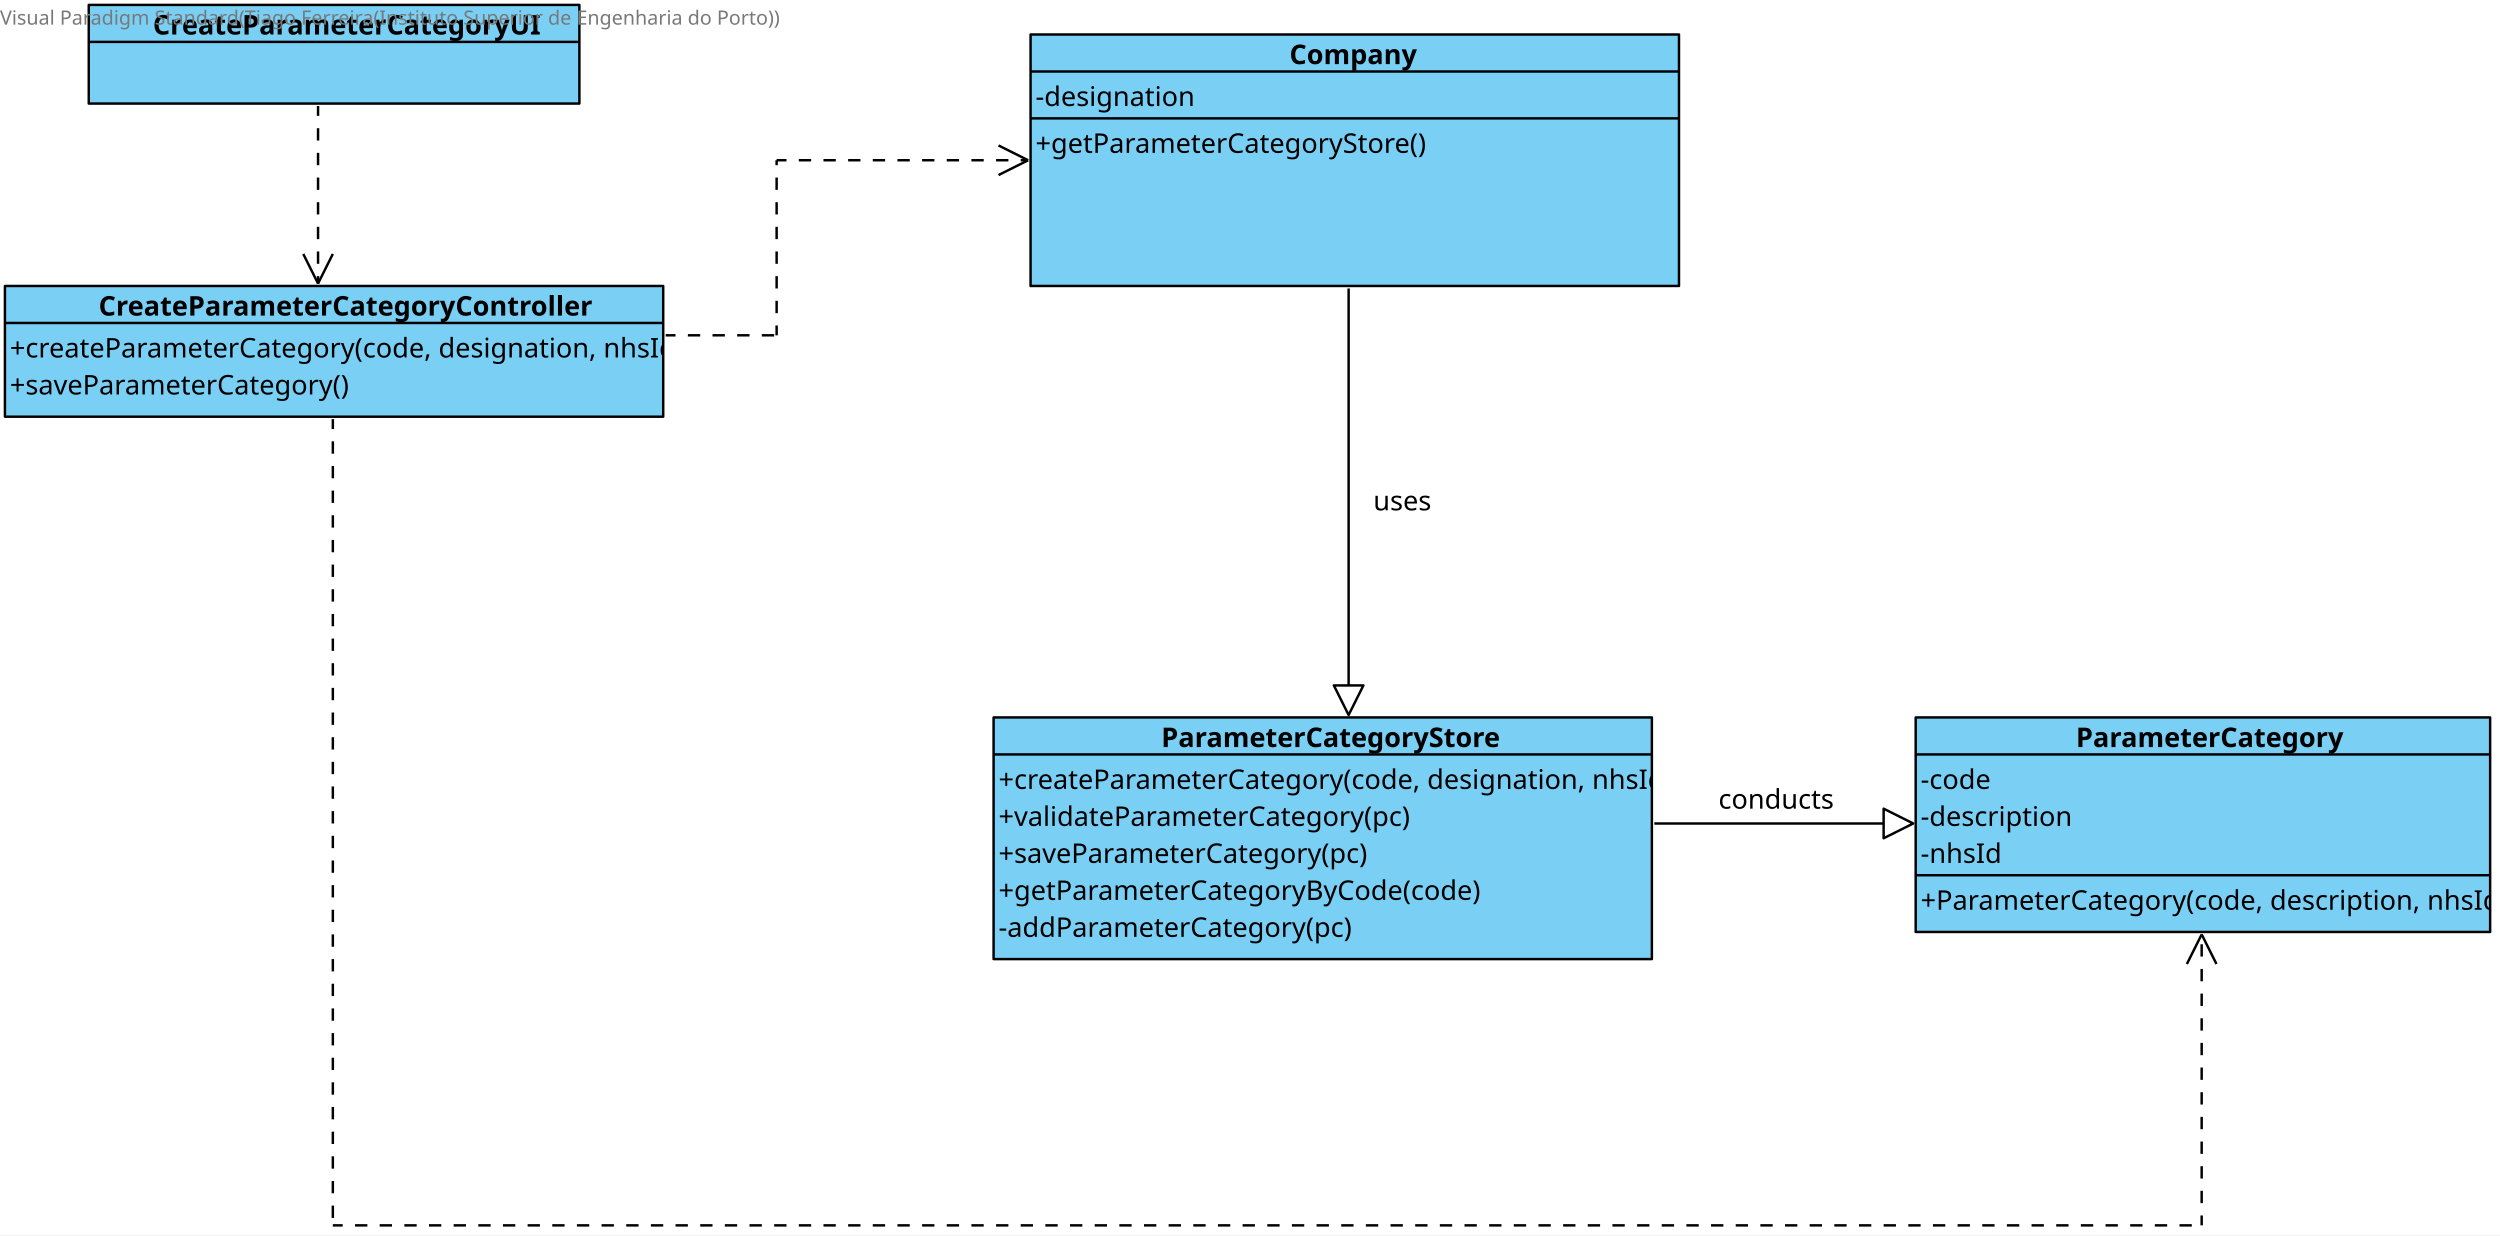
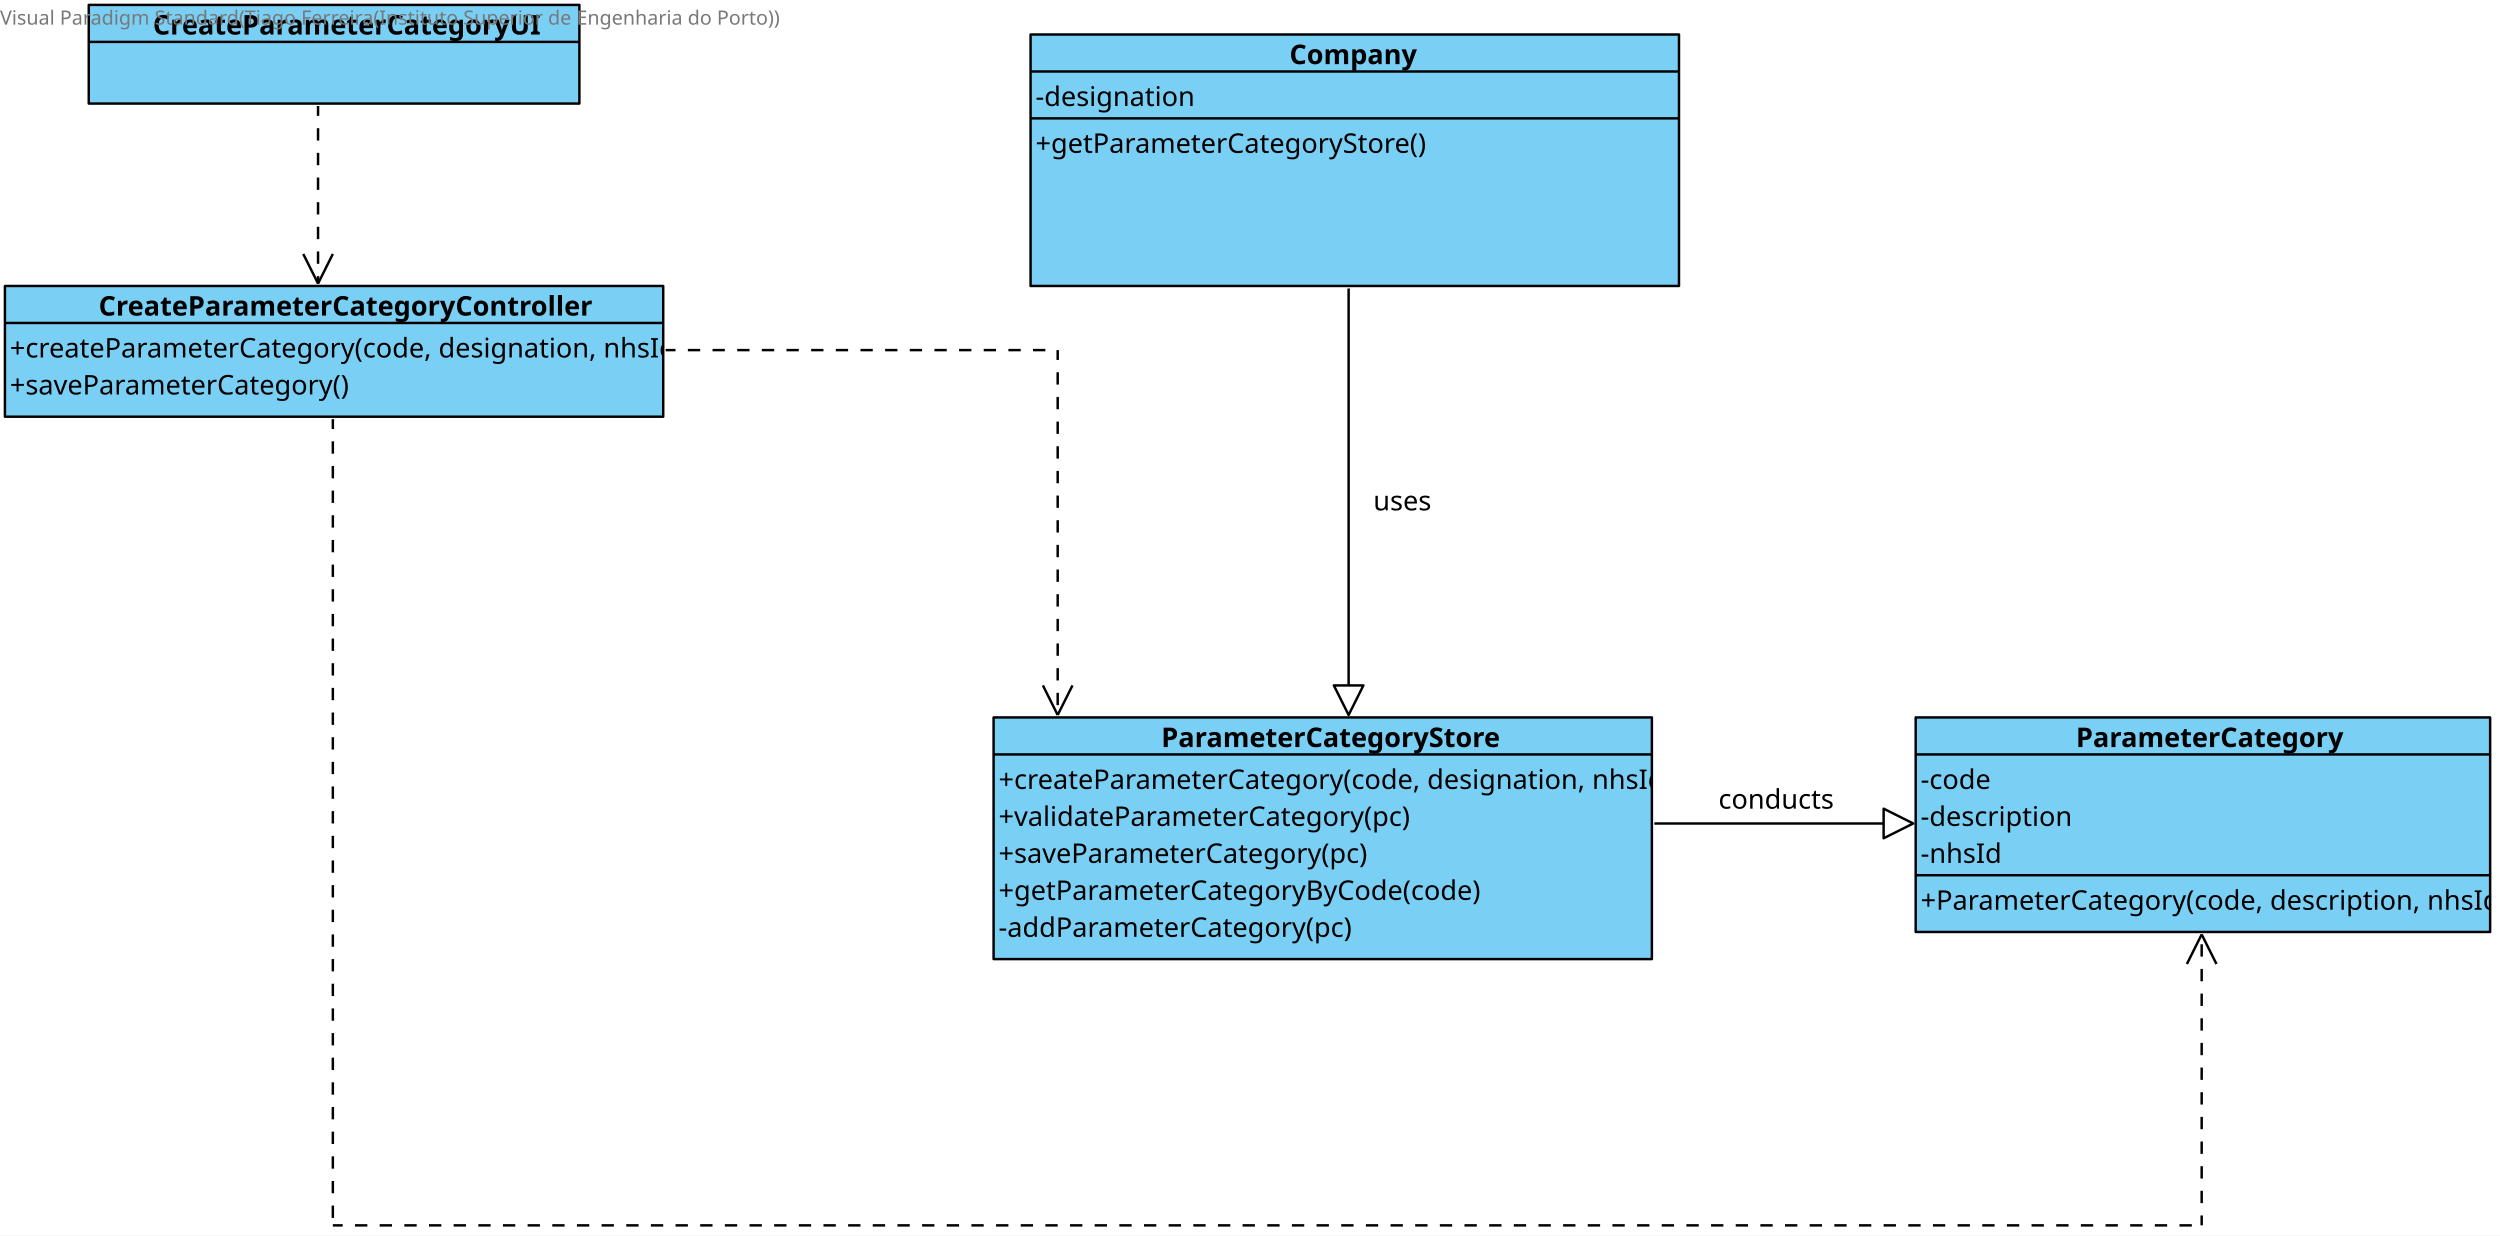
<svg xmlns="http://www.w3.org/2000/svg" fill-opacity="0" color-rendering="auto" color-interpolation="auto" text-rendering="auto" stroke="rgb(0,0,0)" stroke-linecap="square" width="1014" stroke-miterlimit="10" shape-rendering="auto" stroke-opacity="0" fill="rgb(0,0,0)" stroke-dasharray="none" font-weight="normal" stroke-width="1" height="501" font-family="'Dialog'" font-style="normal" stroke-linejoin="miter" font-size="12px" stroke-dashoffset="0" image-rendering="auto">
  <defs id="genericDefs" />
  <g>
    <defs id="defs1">
      <clipPath clipPathUnits="userSpaceOnUse" id="clipPath1">
        <path d="M-7 -7 L210 -7 L210 51 L-7 51 L-7 -7 Z" />
      </clipPath>
      <clipPath clipPathUnits="userSpaceOnUse" id="clipPath2">
        <path d="M0 0 L0 25 L199 25 L199 0 Z" />
      </clipPath>
      <clipPath clipPathUnits="userSpaceOnUse" id="clipPath3">
        <path d="M0 0 L0 15 L199 15 L199 0 Z" />
      </clipPath>
      <clipPath clipPathUnits="userSpaceOnUse" id="clipPath4">
        <path d="M-7 -7 L274 -7 L274 113 L-7 113 L-7 -7 Z" />
      </clipPath>
      <clipPath clipPathUnits="userSpaceOnUse" id="clipPath5">
        <path d="M0 0 L0 87 L263 87 L263 0 Z" />
      </clipPath>
      <clipPath clipPathUnits="userSpaceOnUse" id="clipPath6">
        <path d="M0 0 L0 15 L263 15 L263 0 Z" />
      </clipPath>
      <clipPath clipPathUnits="userSpaceOnUse" id="clipPath7">
        <path d="M-7 -7 L244 -7 L244 98 L-7 98 L-7 -7 Z" />
      </clipPath>
      <clipPath clipPathUnits="userSpaceOnUse" id="clipPath8">
        <path d="M0 0 L0 72 L233 72 L233 0 Z" />
      </clipPath>
      <clipPath clipPathUnits="userSpaceOnUse" id="clipPath9">
        <path d="M0 0 L0 15 L233 15 L233 0 Z" />
      </clipPath>
      <clipPath clipPathUnits="userSpaceOnUse" id="clipPath10">
        <path d="M-7 -7 L278 -7 L278 109 L-7 109 L-7 -7 Z" />
      </clipPath>
      <clipPath clipPathUnits="userSpaceOnUse" id="clipPath11">
        <path d="M0 0 L0 83 L267 83 L267 0 Z" />
      </clipPath>
      <clipPath clipPathUnits="userSpaceOnUse" id="clipPath12">
        <path d="M0 0 L0 15 L267 15 L267 0 Z" />
      </clipPath>
      <clipPath clipPathUnits="userSpaceOnUse" id="clipPath13">
        <path d="M-7 -7 L278 -7 L278 64 L-7 64 L-7 -7 Z" />
      </clipPath>
      <clipPath clipPathUnits="userSpaceOnUse" id="clipPath14">
        <path d="M0 0 L0 38 L267 38 L267 0 Z" />
      </clipPath>
      <clipPath clipPathUnits="userSpaceOnUse" id="clipPath15">
        <path d="M0 0 L209 0 L209 104 L0 104 L0 0 Z" />
      </clipPath>
      <clipPath clipPathUnits="userSpaceOnUse" id="clipPath16">
        <path d="M132 32 L132 47 L67 47 L67 32 ZM0 0 L0 104 L209 104 L209 0 Z" />
      </clipPath>
      <clipPath clipPathUnits="userSpaceOnUse" id="clipPath17">
        <path d="M0 0 L104 0 L104 277 L0 277 L0 0 Z" />
      </clipPath>
      <clipPath clipPathUnits="userSpaceOnUse" id="clipPath18">
        <path d="M95 128 L95 143 L51 143 L51 128 ZM0 0 L0 277 L104 277 L104 0 Z" />
      </clipPath>
      <clipPath clipPathUnits="userSpaceOnUse" id="clipPath19">
        <path d="M0 0 L104 0 L104 176 L0 176 L0 0 Z" />
      </clipPath>
      <clipPath clipPathUnits="userSpaceOnUse" id="clipPath20">
        <path d="M0 0 L0 176 L104 176 L104 0 Z" />
      </clipPath>
      <clipPath clipPathUnits="userSpaceOnUse" id="clipPath21">
-         <path d="M0 0 L251 0 L251 175 L0 175 L0 0 Z" />
+         <path d="M0 0 L862 0 L862 431 L0 431 L0 0 Z" />
      </clipPath>
      <clipPath clipPathUnits="userSpaceOnUse" id="clipPath22">
-         <path d="M0 0 L0 175 L251 175 L251 0 Z" />
+         <path d="M507 75 L507 90 L463 90 L463 75 ZM668 196 L668 211 L603 211 L603 196 ZM0 0 L0 431 L862 431 L862 0 Z" />
      </clipPath>
      <clipPath clipPathUnits="userSpaceOnUse" id="clipPath23">
-         <path d="M0 0 L862 0 L862 431 L0 431 L0 0 Z" />
+         <path d="M0 0 L263 0 L263 252 L0 252 L0 0 Z" />
      </clipPath>
      <clipPath clipPathUnits="userSpaceOnUse" id="clipPath24">
-         <path d="M507 75 L507 90 L463 90 L463 75 ZM668 196 L668 211 L603 211 L603 196 ZM0 0 L0 431 L862 431 L862 0 Z" />
+         <path d="M0 0 L0 252 L263 252 L263 0 Z" />
      </clipPath>
      <clipPath clipPathUnits="userSpaceOnUse" id="clipPath25">
        <path d="M-44 -15 L88 -15 L88 30 L-44 30 L-44 -15 Z" />
      </clipPath>
      <clipPath clipPathUnits="userSpaceOnUse" id="clipPath26">
        <path d="M-65 -15 L130 -15 L130 30 L-65 30 L-65 -15 Z" />
      </clipPath>
    </defs>
    <g fill="white" text-rendering="geometricPrecision" fill-opacity="1" stroke-opacity="1" stroke="white">
      <rect x="0" width="1014" height="501" y="0" stroke="none" />
    </g>
    <g font-size="11px" transform="translate(36,2)" fill-opacity="1" fill="rgb(122,207,245)" text-rendering="geometricPrecision" image-rendering="optimizeQuality" font-family="sans-serif" stroke="rgb(122,207,245)" font-weight="bold" stroke-opacity="1">
      <rect x="0" width="199" height="40" y="0" clip-path="url(#clipPath1)" stroke="none" />
    </g>
    <g fill-opacity="1" text-rendering="geometricPrecision" stroke="black" stroke-linecap="butt" transform="translate(36,2)" stroke-miterlimit="0" stroke-opacity="1" fill="black" font-weight="bold" font-family="sans-serif" stroke-linejoin="round" font-size="11px" image-rendering="optimizeQuality">
      <rect fill="none" x="0" width="199" height="40" y="0" clip-path="url(#clipPath1)" />
      <line y2="15" fill="none" x1="0" clip-path="url(#clipPath1)" x2="199" y1="15" />
    </g>
    <g font-size="11px" transform="translate(36,2)" fill-opacity="1" fill="black" text-rendering="geometricPrecision" image-rendering="optimizeQuality" font-family="sans-serif" stroke="black" font-weight="bold" stroke-opacity="1">
      <text x="26" xml:space="preserve" y="12" clip-path="url(#clipPath3)" stroke="none">CreateParameterCategoryUI</text>
    </g>
    <g font-size="11px" transform="translate(418,14)" fill-opacity="1" fill="rgb(122,207,245)" text-rendering="geometricPrecision" image-rendering="optimizeQuality" font-family="sans-serif" stroke="rgb(122,207,245)" font-weight="bold" stroke-opacity="1">
      <rect x="0" width="263" height="102" y="0" clip-path="url(#clipPath4)" stroke="none" />
    </g>
    <g fill-opacity="1" text-rendering="geometricPrecision" stroke="black" stroke-linecap="butt" transform="translate(418,14)" stroke-miterlimit="0" stroke-opacity="1" fill="black" font-weight="bold" font-family="sans-serif" stroke-linejoin="round" font-size="11px" image-rendering="optimizeQuality">
      <rect fill="none" x="0" width="263" height="102" y="0" clip-path="url(#clipPath4)" />
      <line y2="15" fill="none" x1="0" clip-path="url(#clipPath4)" x2="263" y1="15" />
    </g>
    <g font-size="11px" transform="matrix(1,0,0,1,418,29)" fill-opacity="1" fill="black" text-rendering="geometricPrecision" image-rendering="optimizeQuality" font-family="sans-serif" stroke="black" stroke-opacity="1">
      <text x="2" xml:space="preserve" y="14" clip-path="url(#clipPath5)" stroke="none">-designation</text>
    </g>
    <g stroke-linecap="butt" font-size="11px" transform="matrix(1,0,0,1,418,29)" fill-opacity="1" fill="black" text-rendering="geometricPrecision" image-rendering="optimizeQuality" font-family="sans-serif" stroke-linejoin="bevel" stroke="black" stroke-opacity="1" stroke-miterlimit="0">
      <line y2="19" fill="none" x1="0" clip-path="url(#clipPath5)" x2="263" y1="19" />
    </g>
    <g font-size="11px" transform="matrix(1,0,0,1,418,29)" fill-opacity="1" fill="black" text-rendering="geometricPrecision" image-rendering="optimizeQuality" font-family="sans-serif" stroke="black" stroke-opacity="1">
      <text x="2" xml:space="preserve" y="33" clip-path="url(#clipPath5)" stroke="none">+getParameterCategoryStore()</text>
    </g>
    <g font-size="11px" transform="translate(418,14)" fill-opacity="1" fill="black" text-rendering="geometricPrecision" image-rendering="optimizeQuality" font-family="sans-serif" stroke="black" font-weight="bold" stroke-opacity="1">
      <text x="105" xml:space="preserve" y="12" clip-path="url(#clipPath6)" stroke="none">Company</text>
    </g>
    <g font-size="11px" transform="translate(777,291)" fill-opacity="1" fill="rgb(122,207,245)" text-rendering="geometricPrecision" image-rendering="optimizeQuality" font-family="sans-serif" stroke="rgb(122,207,245)" font-weight="bold" stroke-opacity="1">
      <rect x="0" width="233" height="87" y="0" clip-path="url(#clipPath7)" stroke="none" />
    </g>
    <g fill-opacity="1" text-rendering="geometricPrecision" stroke="black" stroke-linecap="butt" transform="translate(777,291)" stroke-miterlimit="0" stroke-opacity="1" fill="black" font-weight="bold" font-family="sans-serif" stroke-linejoin="round" font-size="11px" image-rendering="optimizeQuality">
      <rect fill="none" x="0" width="233" height="87" y="0" clip-path="url(#clipPath7)" />
      <line y2="15" fill="none" x1="0" clip-path="url(#clipPath7)" x2="233" y1="15" />
    </g>
    <g font-size="11px" transform="matrix(1,0,0,1,777,306)" fill-opacity="1" fill="black" text-rendering="geometricPrecision" image-rendering="optimizeQuality" font-family="sans-serif" stroke="black" stroke-opacity="1">
      <text x="2" xml:space="preserve" y="14" clip-path="url(#clipPath8)" stroke="none">-code</text>
    </g>
    <g font-size="11px" transform="matrix(1,0,0,1,777,306)" fill-opacity="1" fill="black" text-rendering="geometricPrecision" image-rendering="optimizeQuality" font-family="sans-serif" stroke="black" stroke-opacity="1">
      <text x="2" xml:space="preserve" y="29" clip-path="url(#clipPath8)" stroke="none">-description</text>
    </g>
    <g font-size="11px" transform="matrix(1,0,0,1,777,306)" fill-opacity="1" fill="black" text-rendering="geometricPrecision" image-rendering="optimizeQuality" font-family="sans-serif" stroke="black" stroke-opacity="1">
      <text x="2" xml:space="preserve" y="44" clip-path="url(#clipPath8)" stroke="none">-nhsId</text>
      <line stroke-linecap="butt" clip-path="url(#clipPath8)" fill="none" x1="0" x2="233" y1="49" y2="49" stroke-linejoin="bevel" stroke-miterlimit="0" />
    </g>
    <g font-size="11px" transform="matrix(1,0,0,1,777,306)" fill-opacity="1" fill="black" text-rendering="geometricPrecision" image-rendering="optimizeQuality" font-family="sans-serif" stroke="black" stroke-opacity="1">
      <text x="2" xml:space="preserve" y="63" clip-path="url(#clipPath8)" stroke="none">+ParameterCategory(code, description, nhsId)</text>
    </g>
    <g font-size="11px" transform="translate(777,291)" fill-opacity="1" fill="black" text-rendering="geometricPrecision" image-rendering="optimizeQuality" font-family="sans-serif" stroke="black" font-weight="bold" stroke-opacity="1">
      <text x="65" xml:space="preserve" y="12" clip-path="url(#clipPath9)" stroke="none">ParameterCategory</text>
    </g>
    <g font-size="11px" transform="translate(403,291)" fill-opacity="1" fill="rgb(122,207,245)" text-rendering="geometricPrecision" image-rendering="optimizeQuality" font-family="sans-serif" stroke="rgb(122,207,245)" font-weight="bold" stroke-opacity="1">
      <rect x="0" width="267" height="98" y="0" clip-path="url(#clipPath10)" stroke="none" />
    </g>
    <g fill-opacity="1" text-rendering="geometricPrecision" stroke="black" stroke-linecap="butt" transform="translate(403,291)" stroke-miterlimit="0" stroke-opacity="1" fill="black" font-weight="bold" font-family="sans-serif" stroke-linejoin="round" font-size="11px" image-rendering="optimizeQuality">
      <rect fill="none" x="0" width="267" height="98" y="0" clip-path="url(#clipPath10)" />
      <line y2="15" fill="none" x1="0" clip-path="url(#clipPath10)" x2="267" y1="15" />
    </g>
    <g font-size="11px" transform="matrix(1,0,0,1,403,306)" fill-opacity="1" fill="black" text-rendering="geometricPrecision" image-rendering="optimizeQuality" font-family="sans-serif" stroke="black" stroke-opacity="1">
      <text x="2" xml:space="preserve" y="14" clip-path="url(#clipPath11)" stroke="none">+createParameterCategory(code, designation, nhsId)</text>
    </g>
    <g font-size="11px" transform="matrix(1,0,0,1,403,306)" fill-opacity="1" fill="black" text-rendering="geometricPrecision" image-rendering="optimizeQuality" font-family="sans-serif" stroke="black" stroke-opacity="1">
      <text x="2" xml:space="preserve" y="29" clip-path="url(#clipPath11)" stroke="none">+validateParameterCategory(pc)</text>
    </g>
    <g font-size="11px" transform="matrix(1,0,0,1,403,306)" fill-opacity="1" fill="black" text-rendering="geometricPrecision" image-rendering="optimizeQuality" font-family="sans-serif" stroke="black" stroke-opacity="1">
      <text x="2" xml:space="preserve" y="44" clip-path="url(#clipPath11)" stroke="none">+saveParameterCategory(pc)</text>
    </g>
    <g font-size="11px" transform="matrix(1,0,0,1,403,306)" fill-opacity="1" fill="black" text-rendering="geometricPrecision" image-rendering="optimizeQuality" font-family="sans-serif" stroke="black" stroke-opacity="1">
      <text x="2" xml:space="preserve" y="59" clip-path="url(#clipPath11)" stroke="none">+getParameterCategoryByCode(code)</text>
    </g>
    <g font-size="11px" transform="matrix(1,0,0,1,403,306)" fill-opacity="1" fill="black" text-rendering="geometricPrecision" image-rendering="optimizeQuality" font-family="sans-serif" stroke="black" stroke-opacity="1">
      <text x="2" xml:space="preserve" y="74" clip-path="url(#clipPath11)" stroke="none">-addParameterCategory(pc)</text>
    </g>
    <g font-size="11px" transform="translate(403,291)" fill-opacity="1" fill="black" text-rendering="geometricPrecision" image-rendering="optimizeQuality" font-family="sans-serif" stroke="black" font-weight="bold" stroke-opacity="1">
      <text x="68" xml:space="preserve" y="12" clip-path="url(#clipPath12)" stroke="none">ParameterCategoryStore</text>
    </g>
    <g font-size="11px" transform="translate(2,116)" fill-opacity="1" fill="rgb(122,207,245)" text-rendering="geometricPrecision" image-rendering="optimizeQuality" font-family="sans-serif" stroke="rgb(122,207,245)" font-weight="bold" stroke-opacity="1">
      <rect x="0" width="267" height="53" y="0" clip-path="url(#clipPath13)" stroke="none" />
    </g>
    <g fill-opacity="1" text-rendering="geometricPrecision" stroke="black" stroke-linecap="butt" transform="translate(2,116)" stroke-miterlimit="0" stroke-opacity="1" fill="black" font-weight="bold" font-family="sans-serif" stroke-linejoin="round" font-size="11px" image-rendering="optimizeQuality">
      <rect fill="none" x="0" width="267" height="53" y="0" clip-path="url(#clipPath13)" />
      <line y2="15" fill="none" x1="0" clip-path="url(#clipPath13)" x2="267" y1="15" />
    </g>
    <g font-size="11px" transform="matrix(1,0,0,1,2,131)" fill-opacity="1" fill="black" text-rendering="geometricPrecision" image-rendering="optimizeQuality" font-family="sans-serif" stroke="black" stroke-opacity="1">
      <text x="2" xml:space="preserve" y="14" clip-path="url(#clipPath14)" stroke="none">+createParameterCategory(code, designation, nhsId)</text>
    </g>
    <g font-size="11px" transform="matrix(1,0,0,1,2,131)" fill-opacity="1" fill="black" text-rendering="geometricPrecision" image-rendering="optimizeQuality" font-family="sans-serif" stroke="black" stroke-opacity="1">
      <text x="2" xml:space="preserve" y="29" clip-path="url(#clipPath14)" stroke="none">+saveParameterCategory()</text>
    </g>
    <g font-size="11px" transform="translate(2,116)" fill-opacity="1" fill="black" text-rendering="geometricPrecision" image-rendering="optimizeQuality" font-family="sans-serif" stroke="black" font-weight="bold" stroke-opacity="1">
      <text x="38" xml:space="preserve" y="12" clip-path="url(#clipPath12)" stroke="none">CreateParameterCategoryController</text>
    </g>
    <g stroke-linecap="butt" font-size="11px" transform="translate(621,284)" fill-opacity="1" fill="black" text-rendering="geometricPrecision" image-rendering="optimizeQuality" font-family="sans-serif" stroke-linejoin="round" stroke="black" stroke-opacity="1">
      <line y2="50" fill="none" x1="155" clip-path="url(#clipPath16)" x2="50" y1="50" />
      <polygon fill="white" clip-path="url(#clipPath16)" points=" 155 50 143 44 143 56" stroke="none" />
      <polygon fill="none" points=" 155 50 143 44 143 56" clip-path="url(#clipPath16)" />
    </g>
    <g stroke-linecap="butt" font-size="11px" transform="translate(497,67)" fill-opacity="1" fill="black" text-rendering="geometricPrecision" image-rendering="optimizeQuality" font-family="sans-serif" stroke-linejoin="round" stroke="black" stroke-opacity="1">
      <line y2="50" fill="none" x1="50" clip-path="url(#clipPath18)" x2="50" y1="223" />
      <polygon fill="white" clip-path="url(#clipPath18)" points=" 50 223 56 211 44 211" stroke="none" />
      <polygon fill="none" points=" 50 223 56 211 44 211" clip-path="url(#clipPath18)" />
    </g>
    <g fill-opacity="1" text-rendering="geometricPrecision" stroke="black" stroke-linecap="butt" transform="translate(79,-7)" stroke-opacity="1" fill="black" stroke-dasharray="5" font-family="sans-serif" stroke-linejoin="round" font-size="11px" stroke-dashoffset="1" image-rendering="optimizeQuality">
      <line y2="122" fill="none" x1="50" clip-path="url(#clipPath20)" x2="50" y1="50" />
      <line clip-path="url(#clipPath20)" stroke-dashoffset="0" fill="none" x1="50" x2="56" y1="122" y2="110" stroke-dasharray="none" />
      <line clip-path="url(#clipPath20)" stroke-dashoffset="0" fill="none" x1="50" x2="44" y1="122" y2="110" stroke-dasharray="none" />
    </g>
-     <g fill-opacity="1" text-rendering="geometricPrecision" stroke="black" stroke-linecap="butt" transform="translate(220,15)" stroke-opacity="1" fill="black" stroke-dasharray="5" font-family="sans-serif" stroke-linejoin="round" font-size="11px" stroke-dashoffset="1" image-rendering="optimizeQuality">
-       <line y2="121" fill="none" x1="50" clip-path="url(#clipPath22)" x2="95" y1="121" />
-       <line y2="50" fill="none" x1="95" clip-path="url(#clipPath22)" x2="95" y1="121" />
-       <line y2="50" fill="none" x1="95" clip-path="url(#clipPath22)" x2="197" y1="50" />
-       <line clip-path="url(#clipPath22)" stroke-dashoffset="0" fill="none" x1="197" x2="185" y1="50" y2="44" stroke-dasharray="none" />
-       <line clip-path="url(#clipPath22)" stroke-dashoffset="0" fill="none" x1="197" x2="185" y1="50" y2="56" stroke-dasharray="none" />
-     </g>
    <g fill-opacity="1" text-rendering="geometricPrecision" stroke="black" stroke-linecap="butt" transform="translate(85,120)" stroke-opacity="1" fill="black" stroke-dasharray="5" font-family="sans-serif" stroke-linejoin="round" font-size="11px" stroke-dashoffset="1" image-rendering="optimizeQuality">
-       <line y2="377" fill="none" x1="50" clip-path="url(#clipPath24)" x2="50" y1="50" />
-       <line y2="377" fill="none" x1="50" clip-path="url(#clipPath24)" x2="808" y1="377" />
-       <line y2="259" fill="none" x1="808" clip-path="url(#clipPath24)" x2="808" y1="377" />
-       <line clip-path="url(#clipPath24)" stroke-dashoffset="0" fill="none" x1="808" x2="802" y1="259" y2="271" stroke-dasharray="none" />
-       <line clip-path="url(#clipPath24)" stroke-dashoffset="0" fill="none" x1="808" x2="814" y1="259" y2="271" stroke-dasharray="none" />
+       <line y2="377" fill="none" x1="50" clip-path="url(#clipPath22)" x2="50" y1="50" />
+       <line y2="377" fill="none" x1="50" clip-path="url(#clipPath22)" x2="808" y1="377" />
+       <line y2="259" fill="none" x1="808" clip-path="url(#clipPath22)" x2="808" y1="377" />
+       <line clip-path="url(#clipPath22)" stroke-dashoffset="0" fill="none" x1="808" x2="802" y1="259" y2="271" stroke-dasharray="none" />
+       <line clip-path="url(#clipPath22)" stroke-dashoffset="0" fill="none" x1="808" x2="814" y1="259" y2="271" stroke-dasharray="none" />
+     </g>
+     <g fill-opacity="1" text-rendering="geometricPrecision" stroke="black" stroke-linecap="butt" transform="translate(220,92)" stroke-opacity="1" fill="black" stroke-dasharray="5" font-family="sans-serif" stroke-linejoin="round" font-size="11px" stroke-dashoffset="1" image-rendering="optimizeQuality">
+       <line y2="50" fill="none" x1="50" clip-path="url(#clipPath24)" x2="209" y1="50" />
+       <line y2="198" fill="none" x1="209" clip-path="url(#clipPath24)" x2="209" y1="50" />
+       <line clip-path="url(#clipPath24)" stroke-dashoffset="0" fill="none" x1="209" x2="215" y1="198" y2="186" stroke-dasharray="none" />
+       <line clip-path="url(#clipPath24)" stroke-dashoffset="0" fill="none" x1="209" x2="203" y1="198" y2="186" stroke-dasharray="none" />
    </g>
    <g font-size="11px" transform="translate(548,195)" fill-opacity="1" fill="black" text-rendering="geometricPrecision" image-rendering="optimizeQuality" font-family="sans-serif" stroke="black" stroke-opacity="1">
      <text x="9" xml:space="preserve" y="12" clip-path="url(#clipPath25)" stroke="none">uses</text>
    </g>
    <g font-size="11px" transform="translate(688,316)" fill-opacity="1" fill="black" text-rendering="geometricPrecision" image-rendering="optimizeQuality" font-family="sans-serif" stroke="black" stroke-opacity="1">
      <text x="9" xml:space="preserve" y="12" clip-path="url(#clipPath26)" stroke="none">conducts</text>
    </g>
    <g font-size="8px" fill-opacity="1" fill="rgb(120,120,120)" text-rendering="geometricPrecision" image-rendering="optimizeQuality" stroke="rgb(120,120,120)" stroke-opacity="1">
      <text x="0" xml:space="preserve" y="10" stroke="none">Visual Paradigm Standard(Tiago Ferreira(Instituto Superior de Engenharia do Porto))</text>
    </g>
  </g>
</svg>
